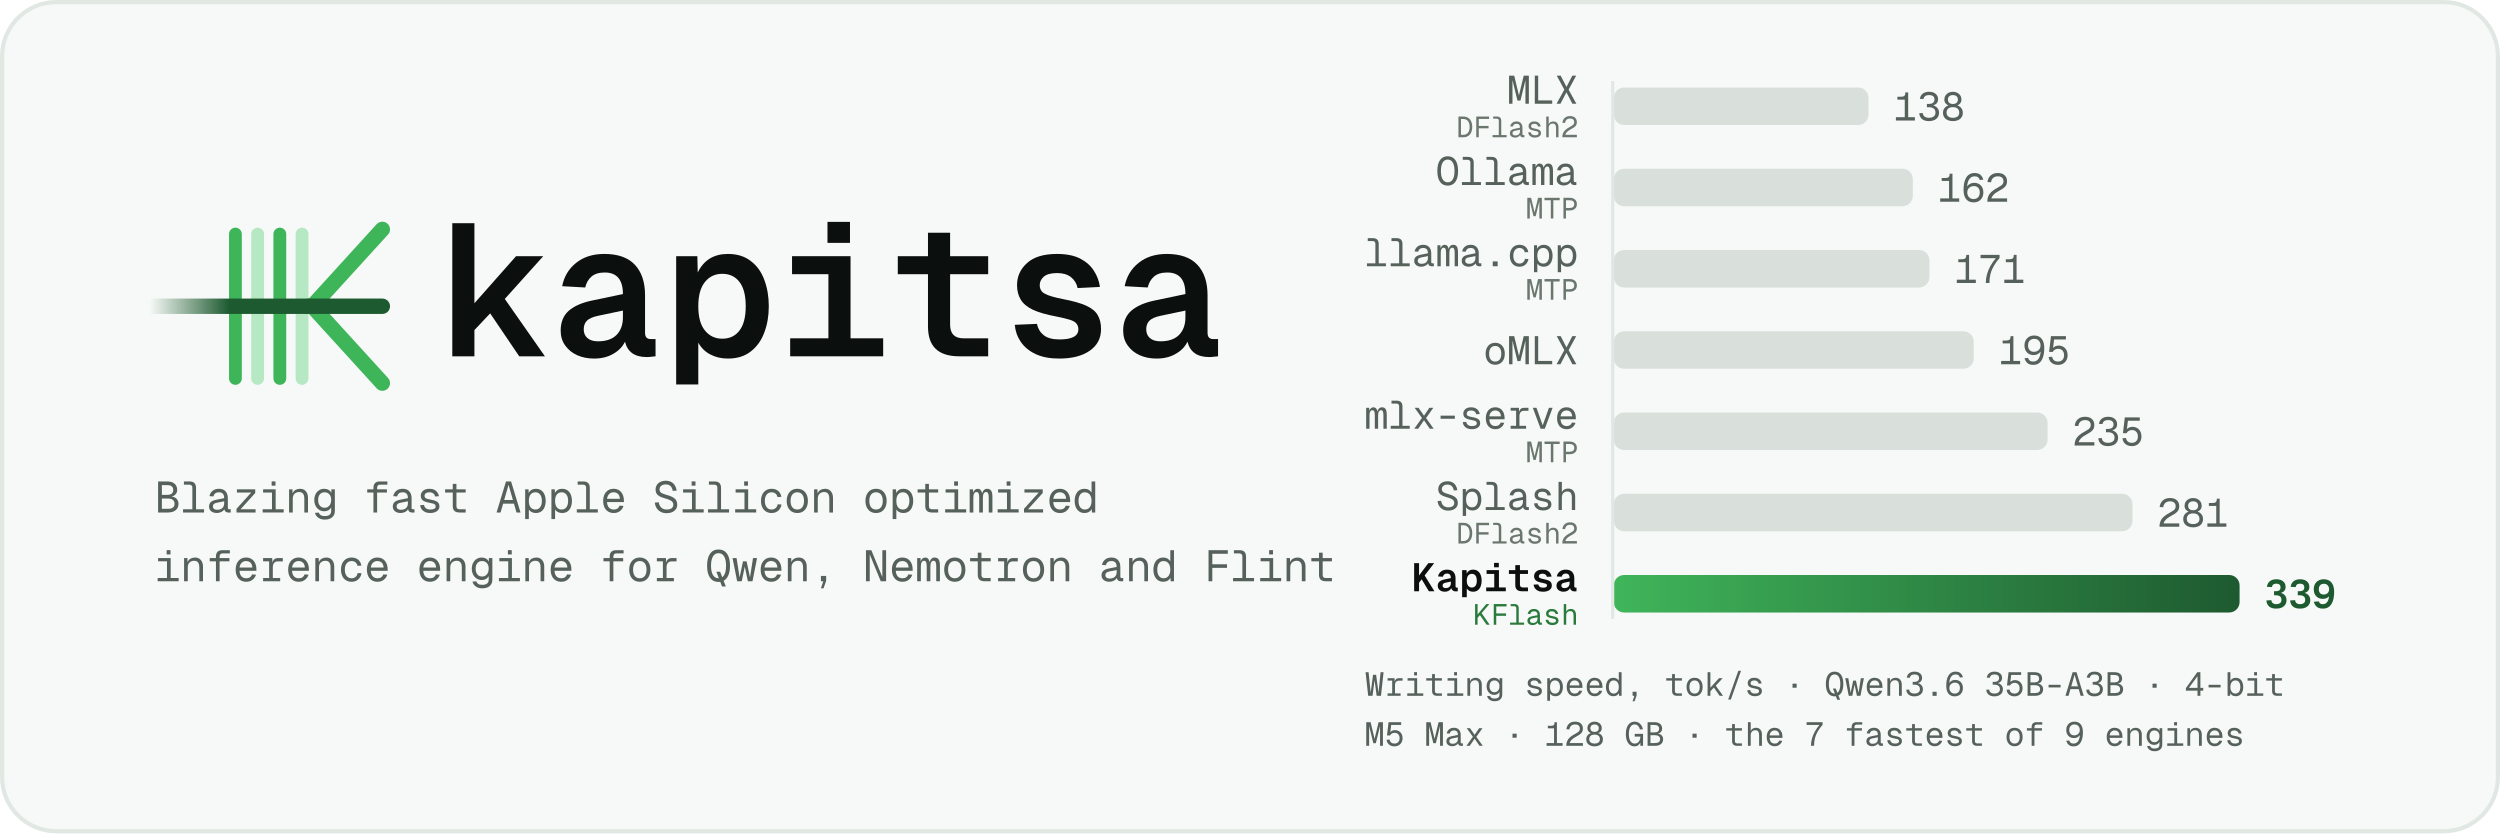
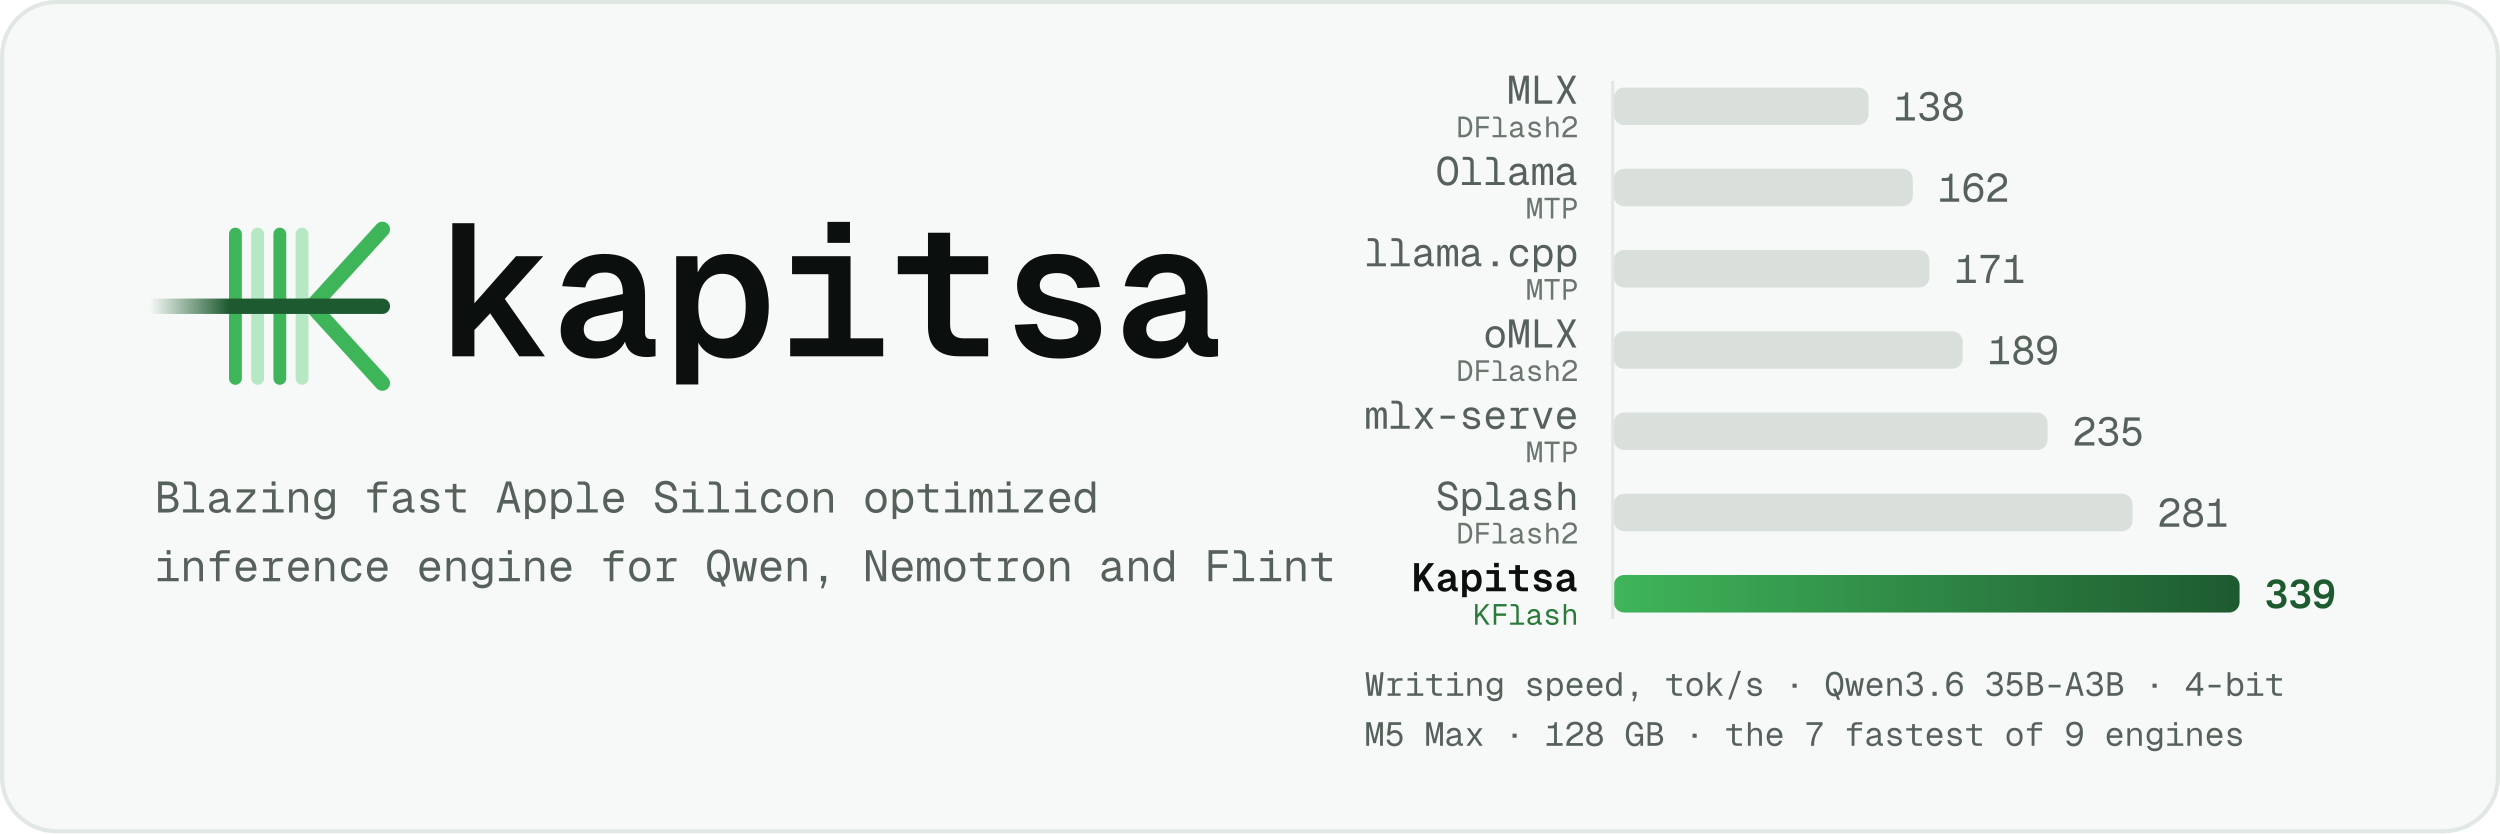
<svg xmlns="http://www.w3.org/2000/svg" width="1200" height="400" viewBox="0 0 1200 400" role="img" aria-labelledby="t d">
  <defs>
    <linearGradient id="hwin" x1="0" x2="46.25" y1="0" y2="0" gradientUnits="userSpaceOnUse">
      <stop offset="0" stop-color="#1E5A30" stop-opacity="0" />
      <stop offset="1" stop-color="#1E5A30" />
    </linearGradient>
    <linearGradient id="hwk" x1="0" x2="1" y1="0" y2="0">
      <stop offset="0" stop-color="#3FB55A" />
      <stop offset="1" stop-color="#1E5A30" />
    </linearGradient>
    <path id="gs0" d="m70 0v710h118v-427l222 251h145l-205-228 214-306h-137l-155 229-84-89v-140z" />
    <path id="gs1" d="m226-12q-50 0-90 18-40 18-64 52-24 33-24 79 0 67 42 105 43 38 123 55l167 35q0 115-97 115-46 0-71-22-25-22-33-58l-123 7q15 77 74 124 59 48 151 48 109 0 163-58 54-58 54-162v-199q0-20 8-27 7-8 22-8h26v-92q-6-1-20-2-13-2-27-2-96 0-116 82-19-40-63-65-43-25-102-25zm21 92q65 0 99 34 34 35 34 94v36l-133-28q-42-9-59-26-17-17-17-46 0-30 20-47 20-17 56-17z" />
    <path id="gs2" d="m64-150v684h113l2-87q48 99 161 99 74 0 122-38 49-37 72-100 24-64 24-141 0-77-24-140-23-63-72-101-48-38-122-38-53 0-94 22-41 21-64 63v-223zm246 244q59 0 92 44 33 43 33 129 0 86-33 129-33 44-92 44-57 0-92-43-36-43-36-130 0-87 36-130 35-43 92-43z" />
    <path id="gs3" d="m72 0v96h204v342h-194v96h312v-438h174v-96zm199 605v112h120v-112z" />
    <path id="gs4" d="m375 0q-86 0-127 40-41 39-41 120v278h-161v96h161v125h118v-125h203v-96h-203v-269q0-73 71-73h132v-96z" />
    <path id="gs5" d="m307-12q-75 0-126 24-51 24-79 65-28 41-32 91l118 5q8-38 37-61 29-22 83-22 101 0 101 54 0 17-9 29-8 12-33 21-25 8-74 18-80 15-126 36-46 22-65 54-20 32-20 78 0 70 54 118 53 48 159 48 76 0 124-25 48-25 73-65 26-40 32-86l-119-6q-7 35-35 58-28 22-74 22-49 0-71-19-22-19-22-45 0-32 27-46 26-15 98-29 79-15 123-35 44-20 61-50 18-30 18-75 0-73-60-115-60-42-163-42z" />
    <path id="gr6" d="m90 0v710h200q117 0 176-52 60-52 60-142 0-58-35-98-35-41-94-52 75-10 117-54 42-45 42-114 0-92-64-145-64-53-177-53zm86 403h118q74 0 108 29 34 29 34 82 0 54-34 83-34 29-108 29h-118zm0-319h140q77 0 114 30 36 30 36 84 0 57-38 89-38 32-112 32h-140z" />
    <path id="gr7" d="m60 0v74h213v494q0 32-18 50-18 18-50 18h-125v74h129q148 0 148-148v-488h183v-74z" />
    <path id="gr8" d="m230-12q-50 0-90 18-40 18-63 50-23 33-23 76 0 68 40 106 41 37 128 54l178 36q0 68-30 101-31 33-88 33-55 0-86-24-31-25-43-71l-89 7q15 75 72 122 56 46 146 46 96 0 149-58 53-57 53-158v-220q0-18 8-25 8-7 24-7h34v-74q-16-2-44-2-42 0-68 17-25 17-34 55l-1 5q-21-39-69-63-47-24-104-24zm8 74q81 0 122 41 40 41 40 107v46l-162-32q-54-10-75-30-21-21-21-54 0-37 26-58 25-20 70-20z" />
    <path id="gr9" d="m82 0v84l336 372h-326v74h418v-84l-336-372h344v-74z" />
    <path id="gra" d="m80 0v74h213v382h-203v74h287v-456h183v-74zm205 613v98h88v-98z" />
    <path id="grb" d="m84 0v530h77l2-95q21 54 67 81 47 26 102 26 61 0 102-27 40-27 61-73 21-45 21-101v-341h-84v317q0 74-29 113-29 38-89 38-61 0-104-38-42-39-42-113v-317z" />
    <path id="grc" d="m297-162q-85 0-145 42-60 42-77 112l88 6q12-37 43-58 30-22 91-22 72 0 111 29 38 29 38 87v86q-19-42-61-67-42-25-94-25-67 0-119 33-53 33-82 91-30 58-30 133 0 76 29 133 29 58 81 91 51 33 117 33 56 0 101-26 44-26 62-70v84h80v-494q0-93-62-146-61-52-171-52zm-2 270q68 0 109 48 41 47 42 129 2 82-40 129-42 48-111 48-70 0-109-48-38-47-38-129 0-82 40-129 39-48 107-48z" />
    <path id="grd" d="m212 0v456h-142v74h142v34q0 71 36 108 37 38 112 38h170v-74h-170q-31 0-48-20-16-19-16-52v-34h224v-74h-224v-456z" />
    <path id="gre" d="m310-12q-69 0-119 24-50 24-79 64-28 41-32 91l88 6q8-49 44-77 35-28 98-28 59 0 92 17 32 17 32 53 0 23-11 38-11 15-41 26-30 10-88 20-77 14-120 34-44 21-62 52-18 31-18 74 0 69 52 114 52 46 149 46 66 0 111-24 44-23 70-62 26-38 34-84l-88-6q-9 42-42 69-32 27-86 27-58 0-86-23-28-23-28-57 0-40 30-57 30-17 102-29 82-13 127-34 45-20 63-50 18-30 18-74 0-47-28-80-27-34-74-52-48-18-108-18z" />
    <path id="grf" d="m378 0q-153 0-153 146v310h-175v74h175v124h84v-124h211v-74h-211v-310q0-72 69-72h142v-74z" />
    <path id="gr10" d="m26 0l216 710h116l216-710h-92l-58 202h-248l-58-202zm274 632l-100-346h200z" />
    <path id="gr11" d="m80-150v680h78l1-85q24 47 67 72 42 25 96 25 79 0 130-39 50-39 74-102 24-63 24-136 0-73-24-136-24-63-74-102-51-39-130-39-52 0-94 22-43 22-64 60v-220zm234 218q69 0 108 52 40 52 40 145 0 93-40 145-39 52-108 52-69 0-110-50-40-49-40-147 0-97 40-147 40-50 110-50z" />
    <path id="gr12" d="m306-12q-75 0-130 34-54 34-84 96-29 63-29 147 0 84 29 146 30 62 84 97 53 34 126 34 69 0 122-32 53-33 83-95 30-62 30-151v-25h-386q5-85 45-128 41-43 110-43 52 0 86 24 33 25 46 65l90-7q-21-71-80-116-58-46-142-46zm-155 325h294q-6 77-45 113-39 36-98 36-61 0-100-38-40-37-51-111z" />
    <path id="gr13" d="m311-16q-75 0-133 31-58 31-93 85-35 55-41 127l90 6q11-79 58-122 46-43 121-43 74 0 113 28 40 29 40 81 0 34-16 59-15 24-58 46-42 21-125 44-74 21-119 46-46 26-66 62-21 37-21 90 0 60 29 106 28 45 81 70 53 26 126 26 73 0 125-30 52-29 82-80 31-51 39-116l-90-6q-9 65-47 106-39 42-111 42-66 0-105-32-39-31-39-82 0-33 15-54 14-22 51-38 37-17 104-36 87-24 139-54 51-30 74-71 22-41 22-100 0-56-31-99-31-44-86-68-55-24-128-24z" />
    <path id="gr14" d="m314-12q-74 0-129 34-55 34-85 96-30 63-30 147 0 84 30 146 30 62 85 97 55 34 129 34 89 0 148-48 58-47 74-136l-88-6q-12 53-48 82-35 28-86 28-73 0-114-52-42-53-42-145 0-92 42-145 41-52 114-52 51 0 88 30 38 30 50 90l88-6q-16-88-76-141-61-53-150-53z" />
    <path id="gr15" d="m300-12q-73 0-128 34-54 34-84 96-30 63-30 147 0 85 30 147 30 62 84 96 55 34 128 34 73 0 128-34 54-34 84-96 30-62 30-147 0-84-30-147-30-62-84-96-55-34-128-34zm0 80q73 0 114 52 40 53 40 145 0 92-40 145-41 52-114 52-73 0-114-52-40-53-40-145 0-92 40-145 41-52 114-52z" />
    <path id="gr16" d="m40 0v530h77l2-78q14 42 41 66 26 24 64 24 79 0 99-99l1-6q13 49 42 77 30 28 72 28 64 0 93-44 29-44 29-146v-352h-84v340q0 71-15 100-15 28-47 28-31 0-52-31-20-31-20-99v-338h-84v340q0 68-14 98-15 30-48 30-31 0-52-31-20-31-20-99v-338z" />
    <path id="gr17" d="m267-12q-70 0-121 34-51 34-78 96-28 62-28 147 0 85 28 147 27 62 78 96 51 34 121 34 56 0 98-26 42-27 61-60v254h84v-710h-76l-3 79q-23-43-66-67-43-24-98-24zm5 80q72 0 113 53 41 53 41 144 0 92-41 145-41 52-115 52-65 0-104-52-38-53-38-145 0-91 38-144 39-53 106-53z" />
    <path id="gr18" d="m90 0v74h138v382h-138v74h208l6-103q25 103 127 103h109v-76h-108q-58 0-89-34-31-35-31-100v-246h168v-74z" />
    <path id="gr19" d="m300-16q-126 0-194 96-68 96-68 274 0 179 68 276 68 96 194 96 126 0 194-96 68-97 68-276 0-131-38-218-37-88-108-125l50-130h-86l-41 106q-19-3-39-3zm0 84q4 0 8 0l-58 150h86l48-125q88 63 88 261 0 140-44 214-45 74-128 74-82 0-127-74-45-74-45-214 0-139 45-212 45-74 127-74z" />
    <path id="gr1a" d="m125 0l-105 530h92l69-442 78 368h82l78-368 69 442h92l-104-530h-106l-70 334-70-334z" />
    <path id="gr1b" d="m240-162l54 162h-54v122h120v-112l-60-172z" />
    <path id="gr1c" d="m70 0v710h122l252-613v613h86v-710h-122l-252 613v-613z" />
    <path id="gr1d" d="m100 0v710h440v-82h-354v-240h336v-82h-336v-306z" />
    <path id="gr1e" d="m262 80l-126 517v-597h-86v710h130l120-501 120 501h130v-710h-86v597l-126-517z" />
    <path id="gr1f" d="m100 0v710h86v-626h354v-84z" />
    <path id="gr20" d="m50 0l196 357-192 353h100l147-285 147 285h98l-192-354 196-356h-100l-151 289-151-289z" />
    <path id="gr21" d="m90 0v710h168q92 0 160-42 69-41 106-120 38-80 38-194 0-114-38-193-37-79-106-120-68-41-160-41zm86 84h77q104 0 161 68 58 67 58 202 0 135-58 204-57 68-161 68h-77z" />
    <path id="gr22" d="m100 0v710h84v-263q21 49 63 72 42 23 96 23 86 0 131-56 46-56 46-145v-341h-84v317q0 151-111 151-64 0-103-39-38-39-38-113v-316z" />
    <path id="gr23" d="m50 0q0 75 24 136 23 60 82 115 60 55 166 111 49 26 79 48 30 22 44 47 14 25 14 61 0 55-35 90-36 34-107 34-75 0-119-39-43-39-54-111l-90 6q12 104 80 166 68 62 183 62 110 0 171-57 61-57 61-149 0-54-18-94-18-39-61-73-42-34-116-73-96-51-146-103-49-52-52-93h394v-84z" />
    <path id="gr24" d="m60 0v84h224v442h-186v74h96q57 0 82 25 24 25 24 85h70v-626h170v-84z" />
    <path id="gr25" d="m294-16q-115 0-177 56-62 55-67 143l89 6q6-65 49-93 42-28 106-28 43 0 81 12 38 13 61 42 24 28 24 76 0 71-46 104-46 33-115 33h-56v84h56q37 0 68 11 31 11 49 36 19 24 19 64 0 55-35 84-35 28-101 28-67 0-101-27-35-27-42-74l-90 6q10 80 70 129 60 50 163 50 104 0 165-52 61-51 61-140 0-114-123-152 69-19 108-68 40-48 40-116 0-68-33-116-33-48-91-73-58-25-132-25z" />
    <path id="gr26" d="m300-16q-70 0-127 24-57 24-90 71-33 47-33 116 0 69 37 117 37 48 100 70-47 19-75 56-28 36-28 93 0 56 28 100 28 44 76 69 49 26 112 26 63 0 112-26 49-25 76-69 28-44 28-100 0-57-28-93-28-37-75-56 63-22 100-70 37-48 37-117 0-69-33-116-33-47-89-71-57-24-128-24zm0 433q57 0 92 29 34 28 34 85 0 51-34 81-33 30-92 30-58 0-92-30-34-30-34-81 0-57 34-85 35-29 92-29zm0-349q70 0 115 32 45 33 45 100 0 62-40 100-40 37-120 37-79 0-120-37-40-38-40-100 0-67 45-100 45-32 115-32z" />
    <path id="gr27" d="m300-16q-126 0-194 96-68 96-68 274 0 179 68 276 68 96 194 96 126 0 194-96 68-97 68-276 0-178-68-274-68-96-194-96zm0 84q83 0 128 74 44 73 44 212 0 140-44 214-45 74-128 74-82 0-127-74-45-74-45-214 0-139 45-212 45-74 127-74z" />
    <path id="gr28" d="m257 0v626h-217v84h520v-84h-217v-626z" />
    <path id="gr29" d="m90 0v710h216q111 0 178-58 66-57 66-159 0-102-66-159-67-58-178-58h-130v-276zm86 360h120q84 0 124 34 40 35 40 99 0 65-40 99-40 34-124 34h-120z" />
    <path id="gr2a" d="m302-16q-120 0-186 82-66 82-66 234 0 88 14 165 15 77 48 135 32 59 86 92 53 34 132 34 95 0 147-46 52-47 73-122l-90-8q-12 42-42 67-29 25-88 25-80 0-129-62-49-62-60-186l-1-7q26 39 72 65 45 26 106 26 70 0 122-30 52-30 81-84 29-55 29-128 0-78-32-134-31-57-86-88-56-30-130-30zm2 84q70 0 113 44 43 45 43 124 0 74-40 117-41 43-108 43-48 0-86-20-38-19-60-55-22-36-22-85 0-73 44-120 43-48 116-48z" />
    <path id="gr2b" d="m238 0v122h124v-122z" />
    <path id="gr2c" d="m192 0q0 110 30 220 31 109 88 212 57 103 136 194h-386v84h480v-78q-89-102-146-202-57-99-84-204-26-106-26-226z" />
    <path id="gr2d" d="m298 726q120 0 186-82 66-82 66-234 0-88-14-165-15-77-48-135-32-59-86-92-53-34-132-34-94 0-146 46-53 47-74 122l90 8q12-42 42-67 30-25 88-25 80 0 129 62 49 62 60 186l1 7q-26-39-72-65-45-26-106-26-70 0-122 30-52 30-81 84-29 55-29 128 0 78 32 134 31 57 87 88 56 30 129 30zm-2-84q-70 0-113-44-43-44-43-124 0-73 40-116 41-44 108-44 48 0 86 20 38 19 60 55 22 36 22 85 0 74-43 121-43 47-117 47z" />
-     <path id="gr2e" d="m298-16q-69 0-120 25-52 25-82 70-31 45-36 104l90 6q8-60 48-91 39-30 100-30 69 0 110 42 42 43 42 118 0 75-40 118-39 44-110 44-42 0-80-20-39-21-56-59h-92l47 399h378v-84h-299l-26-214q26 30 64 45 38 15 76 15 68 0 120-32 51-31 80-86 28-55 28-126 0-71-31-126-31-56-85-87-55-31-126-31z" />
-     <path id="gr2f" d="m54 0l195 272-185 258h98l139-200 136 200h100l-184-260 193-270h-98l-147 214-147-214z" />
-     <path id="gr30" d="m120 252v79h360v-79z" />
-     <path id="gr31" d="m247 0l-197 530h92l158-444 158 444h92l-197-530z" />
+     <path id="gr2e" d="m54 0l195 272-185 258h98l139-200 136 200h100l-184-260 193-270h-98l-147 214-147-214z" />
+     <path id="gr2f" d="m120 252v79h360v-79z" />
+     <path id="gr30" d="m247 0l-197 530h92l158-444 158 444h92l-197-530z" />
+     <path id="gr31" d="m298-16q-69 0-120 25-52 25-82 70-31 45-36 104l90 6q8-60 48-91 39-30 100-30 69 0 110 42 42 43 42 118 0 75-40 118-39 44-110 44-42 0-80-20-39-21-56-59h-92l47 399h378v-84h-299l-26-214q26 30 64 45 38 15 76 15 68 0 120-32 51-31 80-86 28-55 28-126 0-71-31-126-31-56-85-87-55-31-126-31z" />
    <path id="gs32" d="m52 0v710h124v-312l234 312h148l-241-311 247-399h-140l-182 302-66-86v-216z" />
    <path id="gr33" d="m60 0v710h86v-356l298 356h106l-267-312 277-398h-106l-228 331-80-93v-238z" />
    <path id="gs34" d="m295-16q-120 0-182 57-62 57-67 150l125 7q6-56 41-79 34-23 84-23 54 0 92 26 38 25 38 84 0 58-36 86-36 29-96 29h-55v103h55q46 0 78 22 31 22 31 73 0 48-27 72-28 24-78 24-54 0-81-23-27-24-32-64l-126 7q10 87 71 139 61 52 169 52 107 0 169-52 63-51 63-142 0-114-118-151 67-19 104-67 37-47 37-114 0-68-32-116-33-49-91-74-58-26-136-26z" />
    <path id="gs35" d="m298 726q126 0 193-84 67-83 67-236 0-89-16-166-15-76-49-134-34-57-89-90-54-32-132-32-68 0-114 22-46 23-74 62-27 40-40 90l126 10q9-32 32-52 23-20 70-20 63 0 104 48 41 47 53 151-26-28-65-46-39-18-91-18-70 0-122 30-52 30-81 84-28 54-28 126 0 78 32 135 32 58 90 89 57 31 134 31zm1-114q-60 0-95-36-34-35-34-102 0-61 32-98 32-36 91-36 61 0 99 36 38 37 38 99 0 58-35 97-35 40-96 40z" />
    <path id="gr36" d="m108 0l-78 710h90l62-617 72 537h92l72-537 62 617h90l-78-710h-130l-62 469-62-469z" />
    <path id="gr37" d="m90 0v710h84v-465l258 285h112l-209-225 219-305h-102l-174 248-104-110v-138z" />
    <path id="gr38" d="m108-110l304 860h80l-304-860z" />
    <path id="gr39" d="m238 243v122h124v-122z" />
    <path id="gr3a" d="m388 0v154h-348v78l342 478h92v-472h86v-84h-86v-154zm-260 238h260v352z" />
    <path id="gr3b" d="m333-12q-55 0-98 24-43 24-66 67l-3-79h-76v710h84v-254q19 33 61 60 42 26 98 26 70 0 121-34 51-34 78-96 28-62 28-147 0-85-28-147-27-62-78-96-51-34-121-34zm-5 80q67 0 106 53 38 53 38 144 0 92-38 145-39 52-104 52-73 0-114-52-42-53-42-145 0-91 41-144 41-53 113-53z" />
    <path id="gr3c" d="m298-16q-75 0-134 42-58 41-92 124-34 82-34 204 0 115 32 198 31 83 90 128 59 46 142 46 65 0 116-29 50-29 84-81 34-51 49-118l-90-6q-17 66-57 108-39 42-102 42-83 0-128-75-46-75-46-213 0-137 46-212 47-74 132-74 76 0 120 58 45 59 48 151h-170v82h250v-359h-80l-2 98q-25-52-66-83-42-31-108-31z" />
  </defs>
  <rect x="1" y="1" width="1198" height="398" rx="26" fill="#F6F9F7" stroke="#E1E8E3" stroke-width="2" />
  <g transform="translate(72 106) scale(0.82)" fill="none">
    <path d="M0 50H46.75" stroke="url(#hwin)" stroke-width="9" />
    <rect x="46.25" y="4" width="7.5" height="92" rx="3.75" fill="#3FB55A" />
    <rect x="59.25" y="4" width="7.5" height="92" rx="3.75" fill="#B6E8C3" />
    <rect x="72.25" y="4" width="7.5" height="92" rx="3.75" fill="#3FB55A" />
    <rect x="85.25" y="4" width="7.5" height="92" rx="3.75" fill="#B6E8C3" />
    <path d="M46.25 50H95" stroke="#1E5A30" stroke-width="9" />
    <path d="M95 50L136 5M95 50L136 95" stroke="#3FB55A" stroke-width="9" stroke-linecap="round" />
    <path d="M93 50H136" stroke="#1E5A30" stroke-width="9" stroke-linecap="round" />
  </g>
  <g transform="translate(210.8 171.03) scale(0.09 -0.09)" fill="#0B0F0D">
    <use href="#gs0" />
    <use href="#gs1" x="600" />
    <use href="#gs2" x="1200" />
    <use href="#gs3" x="1800" />
    <use href="#gs4" x="2400" />
    <use href="#gs5" x="3000" />
    <use href="#gs1" x="3600" />
  </g>
  <g transform="translate(74 246) scale(0.021 -0.021)" fill="#56615B">
    <use href="#gr6" />
    <use href="#gr7" x="600" />
    <use href="#gr8" x="1200" />
    <use href="#gr9" x="1800" />
    <use href="#gra" x="2400" />
    <use href="#grb" x="3000" />
    <use href="#grc" x="3600" />
    <use href="#grd" x="4800" />
    <use href="#gr8" x="5400" />
    <use href="#gre" x="6000" />
    <use href="#grf" x="6600" />
    <use href="#gr10" x="7800" />
    <use href="#gr11" x="8400" />
    <use href="#gr11" x="9000" />
    <use href="#gr7" x="9600" />
    <use href="#gr12" x="10200" />
    <use href="#gr13" x="11400" />
    <use href="#gra" x="12000" />
    <use href="#gr7" x="12600" />
    <use href="#gra" x="13200" />
    <use href="#gr14" x="13800" />
    <use href="#gr15" x="14400" />
    <use href="#grb" x="15000" />
    <use href="#gr15" x="16200" />
    <use href="#gr11" x="16800" />
    <use href="#grf" x="17400" />
    <use href="#gra" x="18000" />
    <use href="#gr16" x="18600" />
    <use href="#gra" x="19200" />
    <use href="#gr9" x="19800" />
    <use href="#gr12" x="20400" />
    <use href="#gr17" x="21000" />
  </g>
  <g transform="translate(74 279) scale(0.021 -0.021)" fill="#56615B">
    <use href="#gra" />
    <use href="#grb" x="600" />
    <use href="#grd" x="1200" />
    <use href="#gr12" x="1800" />
    <use href="#gr18" x="2400" />
    <use href="#gr12" x="3000" />
    <use href="#grb" x="3600" />
    <use href="#gr14" x="4200" />
    <use href="#gr12" x="4800" />
    <use href="#gr12" x="6000" />
    <use href="#grb" x="6600" />
    <use href="#grc" x="7200" />
    <use href="#gra" x="7800" />
    <use href="#grb" x="8400" />
    <use href="#gr12" x="9000" />
    <use href="#grd" x="10200" />
    <use href="#gr15" x="10800" />
    <use href="#gr18" x="11400" />
    <use href="#gr19" x="12600" />
    <use href="#gr1a" x="13200" />
    <use href="#gr12" x="13800" />
    <use href="#grb" x="14400" />
    <use href="#gr1b" x="15000" />
    <use href="#gr1c" x="16200" />
    <use href="#gr12" x="16800" />
    <use href="#gr16" x="17400" />
    <use href="#gr15" x="18000" />
    <use href="#grf" x="18600" />
    <use href="#gr18" x="19200" />
    <use href="#gr15" x="19800" />
    <use href="#grb" x="20400" />
    <use href="#gr8" x="21600" />
    <use href="#grb" x="22200" />
    <use href="#gr17" x="22800" />
    <use href="#gr1d" x="24000" />
    <use href="#gr7" x="24600" />
    <use href="#gra" x="25200" />
    <use href="#grb" x="25800" />
    <use href="#grf" x="26400" />
  </g>
  <rect x="774.6" y="42" width="122.29" height="18" rx="5" fill="#D9E0DB" />
  <g transform="translate(723.4 49.8) scale(0.019 -0.019)" fill="#56615B">
    <use href="#gr1e" />
    <use href="#gr1f" x="600" />
    <use href="#gr20" x="1200" />
  </g>
  <g transform="translate(698.8 65.88) scale(0.014 -0.014)" fill="#6B766F">
    <use href="#gr21" />
    <use href="#gr1d" x="600" />
    <use href="#gr7" x="1200" />
    <use href="#gr8" x="1800" />
    <use href="#gre" x="2400" />
    <use href="#gr22" x="3000" />
    <use href="#gr23" x="3600" />
  </g>
  <g transform="translate(908.89 57.84) scale(0.019 -0.019)" fill="#56615B">
    <use href="#gr24" />
    <use href="#gr25" x="600" />
    <use href="#gr26" x="1200" />
  </g>
  <rect x="774.6" y="81" width="143.55" height="18" rx="5" fill="#D9E0DB" />
  <g transform="translate(689.2 88.8) scale(0.019 -0.019)" fill="#56615B">
    <use href="#gr27" />
    <use href="#gr7" x="600" />
    <use href="#gr7" x="1200" />
    <use href="#gr8" x="1800" />
    <use href="#gr16" x="2400" />
    <use href="#gr8" x="3000" />
  </g>
  <g transform="translate(732.4 104.88) scale(0.014 -0.014)" fill="#6B766F">
    <use href="#gr1e" />
    <use href="#gr28" x="600" />
    <use href="#gr29" x="1200" />
  </g>
  <g transform="translate(930.15 96.84) scale(0.019 -0.019)" fill="#56615B">
    <use href="#gr24" />
    <use href="#gr2a" x="600" />
    <use href="#gr23" x="1200" />
  </g>
  <rect x="774.6" y="120" width="151.53" height="18" rx="5" fill="#D9E0DB" />
  <g transform="translate(655 127.8) scale(0.019 -0.019)" fill="#56615B">
    <use href="#gr7" />
    <use href="#gr7" x="600" />
    <use href="#gr8" x="1200" />
    <use href="#gr16" x="1800" />
    <use href="#gr8" x="2400" />
    <use href="#gr2b" x="3000" />
    <use href="#gr14" x="3600" />
    <use href="#gr11" x="4200" />
    <use href="#gr11" x="4800" />
  </g>
  <g transform="translate(732.4 143.88) scale(0.014 -0.014)" fill="#6B766F">
    <use href="#gr1e" />
    <use href="#gr28" x="600" />
    <use href="#gr29" x="1200" />
  </g>
  <g transform="translate(938.13 135.84) scale(0.019 -0.019)" fill="#56615B">
    <use href="#gr24" />
    <use href="#gr2c" x="600" />
    <use href="#gr24" x="1200" />
  </g>
-   <rect x="774.6" y="159" width="172.8" height="18" rx="5" fill="#D9E0DB" />
-   <g transform="translate(712 174.84) scale(0.019 -0.019)" fill="#56615B">
+   <rect x="774.6" y="159" width="167.48" height="18" rx="5" fill="#D9E0DB" />
+   <g transform="translate(712 166.8) scale(0.019 -0.019)" fill="#56615B">
    <use href="#gr15" />
    <use href="#gr1e" x="600" />
    <use href="#gr1f" x="1200" />
    <use href="#gr20" x="1800" />
  </g>
-   <g transform="translate(959.4 174.84) scale(0.019 -0.019)" fill="#56615B">
+   <g transform="translate(698.8 182.88) scale(0.014 -0.014)" fill="#6B766F">
+     <use href="#gr21" />
+     <use href="#gr1d" x="600" />
+     <use href="#gr7" x="1200" />
+     <use href="#gr8" x="1800" />
+     <use href="#gre" x="2400" />
+     <use href="#gr22" x="3000" />
+     <use href="#gr23" x="3600" />
+   </g>
+   <g transform="translate(954.08 174.84) scale(0.019 -0.019)" fill="#56615B">
    <use href="#gr24" />
-     <use href="#gr2d" x="600" />
-     <use href="#gr2e" x="1200" />
+     <use href="#gr26" x="600" />
+     <use href="#gr2d" x="1200" />
  </g>
  <rect x="774.6" y="198" width="208.24" height="18" rx="5" fill="#D9E0DB" />
  <g transform="translate(655 205.8) scale(0.019 -0.019)" fill="#56615B">
    <use href="#gr16" />
    <use href="#gr7" x="600" />
-     <use href="#gr2f" x="1200" />
-     <use href="#gr30" x="1800" />
+     <use href="#gr2e" x="1200" />
+     <use href="#gr2f" x="1800" />
    <use href="#gre" x="2400" />
    <use href="#gr12" x="3000" />
    <use href="#gr18" x="3600" />
-     <use href="#gr31" x="4200" />
+     <use href="#gr30" x="4200" />
    <use href="#gr12" x="4800" />
  </g>
  <g transform="translate(732.4 221.88) scale(0.014 -0.014)" fill="#6B766F">
    <use href="#gr1e" />
    <use href="#gr28" x="600" />
    <use href="#gr29" x="1200" />
  </g>
  <g transform="translate(994.84 213.84) scale(0.019 -0.019)" fill="#56615B">
    <use href="#gr23" />
    <use href="#gr25" x="600" />
-     <use href="#gr2e" x="1200" />
+     <use href="#gr31" x="1200" />
  </g>
  <rect x="774.6" y="237" width="249" height="18" rx="5" fill="#D9E0DB" />
  <g transform="translate(689.2 244.8) scale(0.019 -0.019)" fill="#56615B">
    <use href="#gr13" />
    <use href="#gr11" x="600" />
    <use href="#gr7" x="1200" />
    <use href="#gr8" x="1800" />
    <use href="#gre" x="2400" />
    <use href="#gr22" x="3000" />
  </g>
  <g transform="translate(698.8 260.88) scale(0.014 -0.014)" fill="#6B766F">
    <use href="#gr21" />
    <use href="#gr1d" x="600" />
    <use href="#gr7" x="1200" />
    <use href="#gr8" x="1800" />
    <use href="#gre" x="2400" />
    <use href="#gr22" x="3000" />
    <use href="#gr23" x="3600" />
  </g>
  <g transform="translate(1035.6 252.84) scale(0.019 -0.019)" fill="#56615B">
    <use href="#gr23" />
    <use href="#gr26" x="600" />
    <use href="#gr24" x="1200" />
  </g>
  <rect x="774.6" y="276" width="300.4" height="18" rx="5" fill="url(#hwk)" />
  <g transform="translate(677.8 283.8) scale(0.019 -0.019)" fill="#0B0F0D">
    <use href="#gs32" />
    <use href="#gs1" x="600" />
    <use href="#gs2" x="1200" />
    <use href="#gs3" x="1800" />
    <use href="#gs4" x="2400" />
    <use href="#gs5" x="3000" />
    <use href="#gs1" x="3600" />
  </g>
  <g transform="translate(707.2 299.88) scale(0.014 -0.014)" fill="#2A7A3C">
    <use href="#gr33" />
    <use href="#gr1d" x="600" />
    <use href="#gr7" x="1200" />
    <use href="#gr8" x="1800" />
    <use href="#gre" x="2400" />
    <use href="#gr22" x="3000" />
  </g>
  <g transform="translate(1087 291.84) scale(0.019 -0.019)" fill="#1E5A30">
    <use href="#gs34" />
    <use href="#gs34" x="600" />
    <use href="#gs35" x="1200" />
  </g>
  <path d="M774.1 38.88V297.12" stroke="#E1E8E3" stroke-width="1.5" />
  <g transform="translate(655 334) scale(0.016 -0.016)" fill="#56615B">
    <use href="#gr36" />
    <use href="#gr18" x="600" />
    <use href="#gra" x="1200" />
    <use href="#grf" x="1800" />
    <use href="#gra" x="2400" />
    <use href="#grb" x="3000" />
    <use href="#grc" x="3600" />
    <use href="#gre" x="4800" />
    <use href="#gr11" x="5400" />
    <use href="#gr12" x="6000" />
    <use href="#gr12" x="6600" />
    <use href="#gr17" x="7200" />
    <use href="#gr1b" x="7800" />
    <use href="#grf" x="9000" />
    <use href="#gr15" x="9600" />
    <use href="#gr37" x="10200" />
    <use href="#gr38" x="10800" />
    <use href="#gre" x="11400" />
    <use href="#gr39" x="12600" />
    <use href="#gr19" x="13800" />
    <use href="#gr1a" x="14400" />
    <use href="#gr12" x="15000" />
    <use href="#grb" x="15600" />
    <use href="#gr25" x="16200" />
    <use href="#gr2b" x="16800" />
    <use href="#gr2a" x="17400" />
    <use href="#gr25" x="18600" />
-     <use href="#gr2e" x="19200" />
+     <use href="#gr31" x="19200" />
    <use href="#gr6" x="19800" />
-     <use href="#gr30" x="20400" />
+     <use href="#gr2f" x="20400" />
    <use href="#gr10" x="21000" />
    <use href="#gr25" x="21600" />
    <use href="#gr6" x="22200" />
    <use href="#gr39" x="23400" />
    <use href="#gr3a" x="24600" />
-     <use href="#gr30" x="25200" />
+     <use href="#gr2f" x="25200" />
    <use href="#gr3b" x="25800" />
    <use href="#gra" x="26400" />
    <use href="#grf" x="27000" />
  </g>
  <g transform="translate(655 358) scale(0.016 -0.016)" fill="#56615B">
    <use href="#gr1e" />
-     <use href="#gr2e" x="600" />
+     <use href="#gr31" x="600" />
    <use href="#gr1e" x="1800" />
    <use href="#gr8" x="2400" />
-     <use href="#gr2f" x="3000" />
+     <use href="#gr2e" x="3000" />
    <use href="#gr39" x="4200" />
    <use href="#gr24" x="5400" />
    <use href="#gr23" x="6000" />
    <use href="#gr26" x="6600" />
    <use href="#gr3c" x="7800" />
    <use href="#gr6" x="8400" />
    <use href="#gr39" x="9600" />
    <use href="#grf" x="10800" />
    <use href="#gr22" x="11400" />
    <use href="#gr12" x="12000" />
    <use href="#gr2c" x="13200" />
    <use href="#grd" x="14400" />
    <use href="#gr8" x="15000" />
    <use href="#gre" x="15600" />
    <use href="#grf" x="16200" />
    <use href="#gr12" x="16800" />
    <use href="#gre" x="17400" />
    <use href="#grf" x="18000" />
    <use href="#gr15" x="19200" />
    <use href="#grd" x="19800" />
    <use href="#gr2d" x="21000" />
    <use href="#gr12" x="22200" />
    <use href="#grb" x="22800" />
    <use href="#grc" x="23400" />
    <use href="#gra" x="24000" />
    <use href="#grb" x="24600" />
    <use href="#gr12" x="25200" />
    <use href="#gre" x="25800" />
  </g>
</svg>
